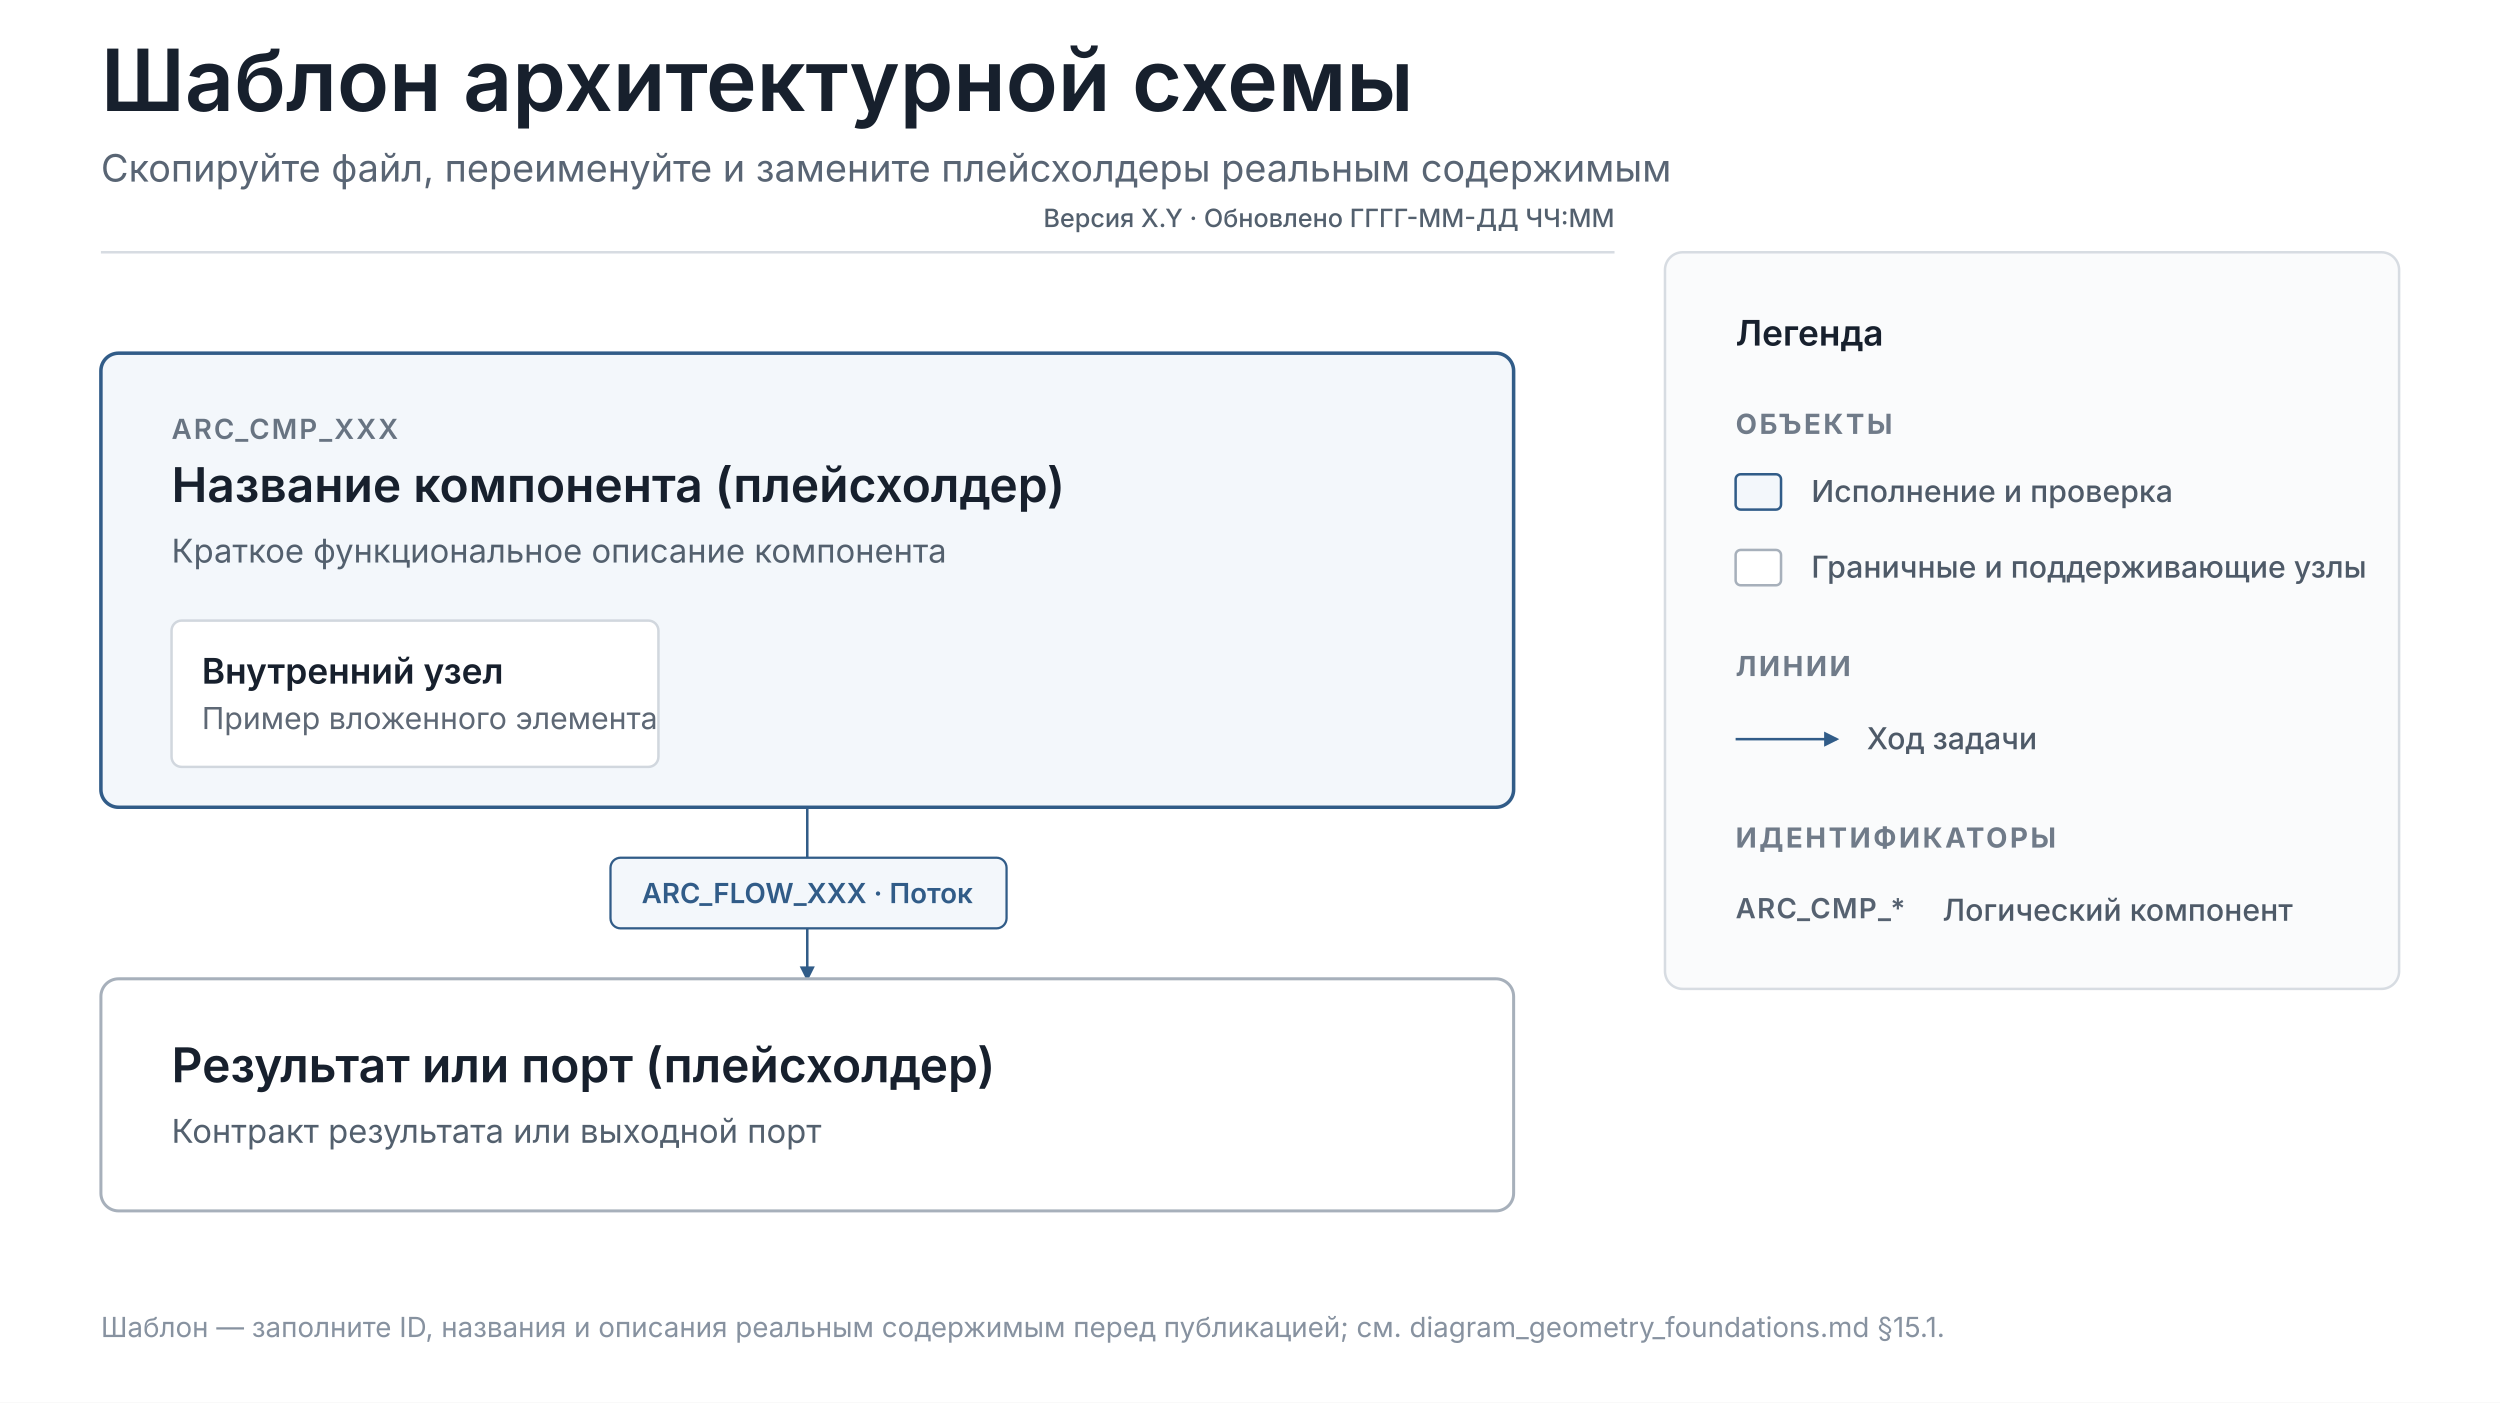
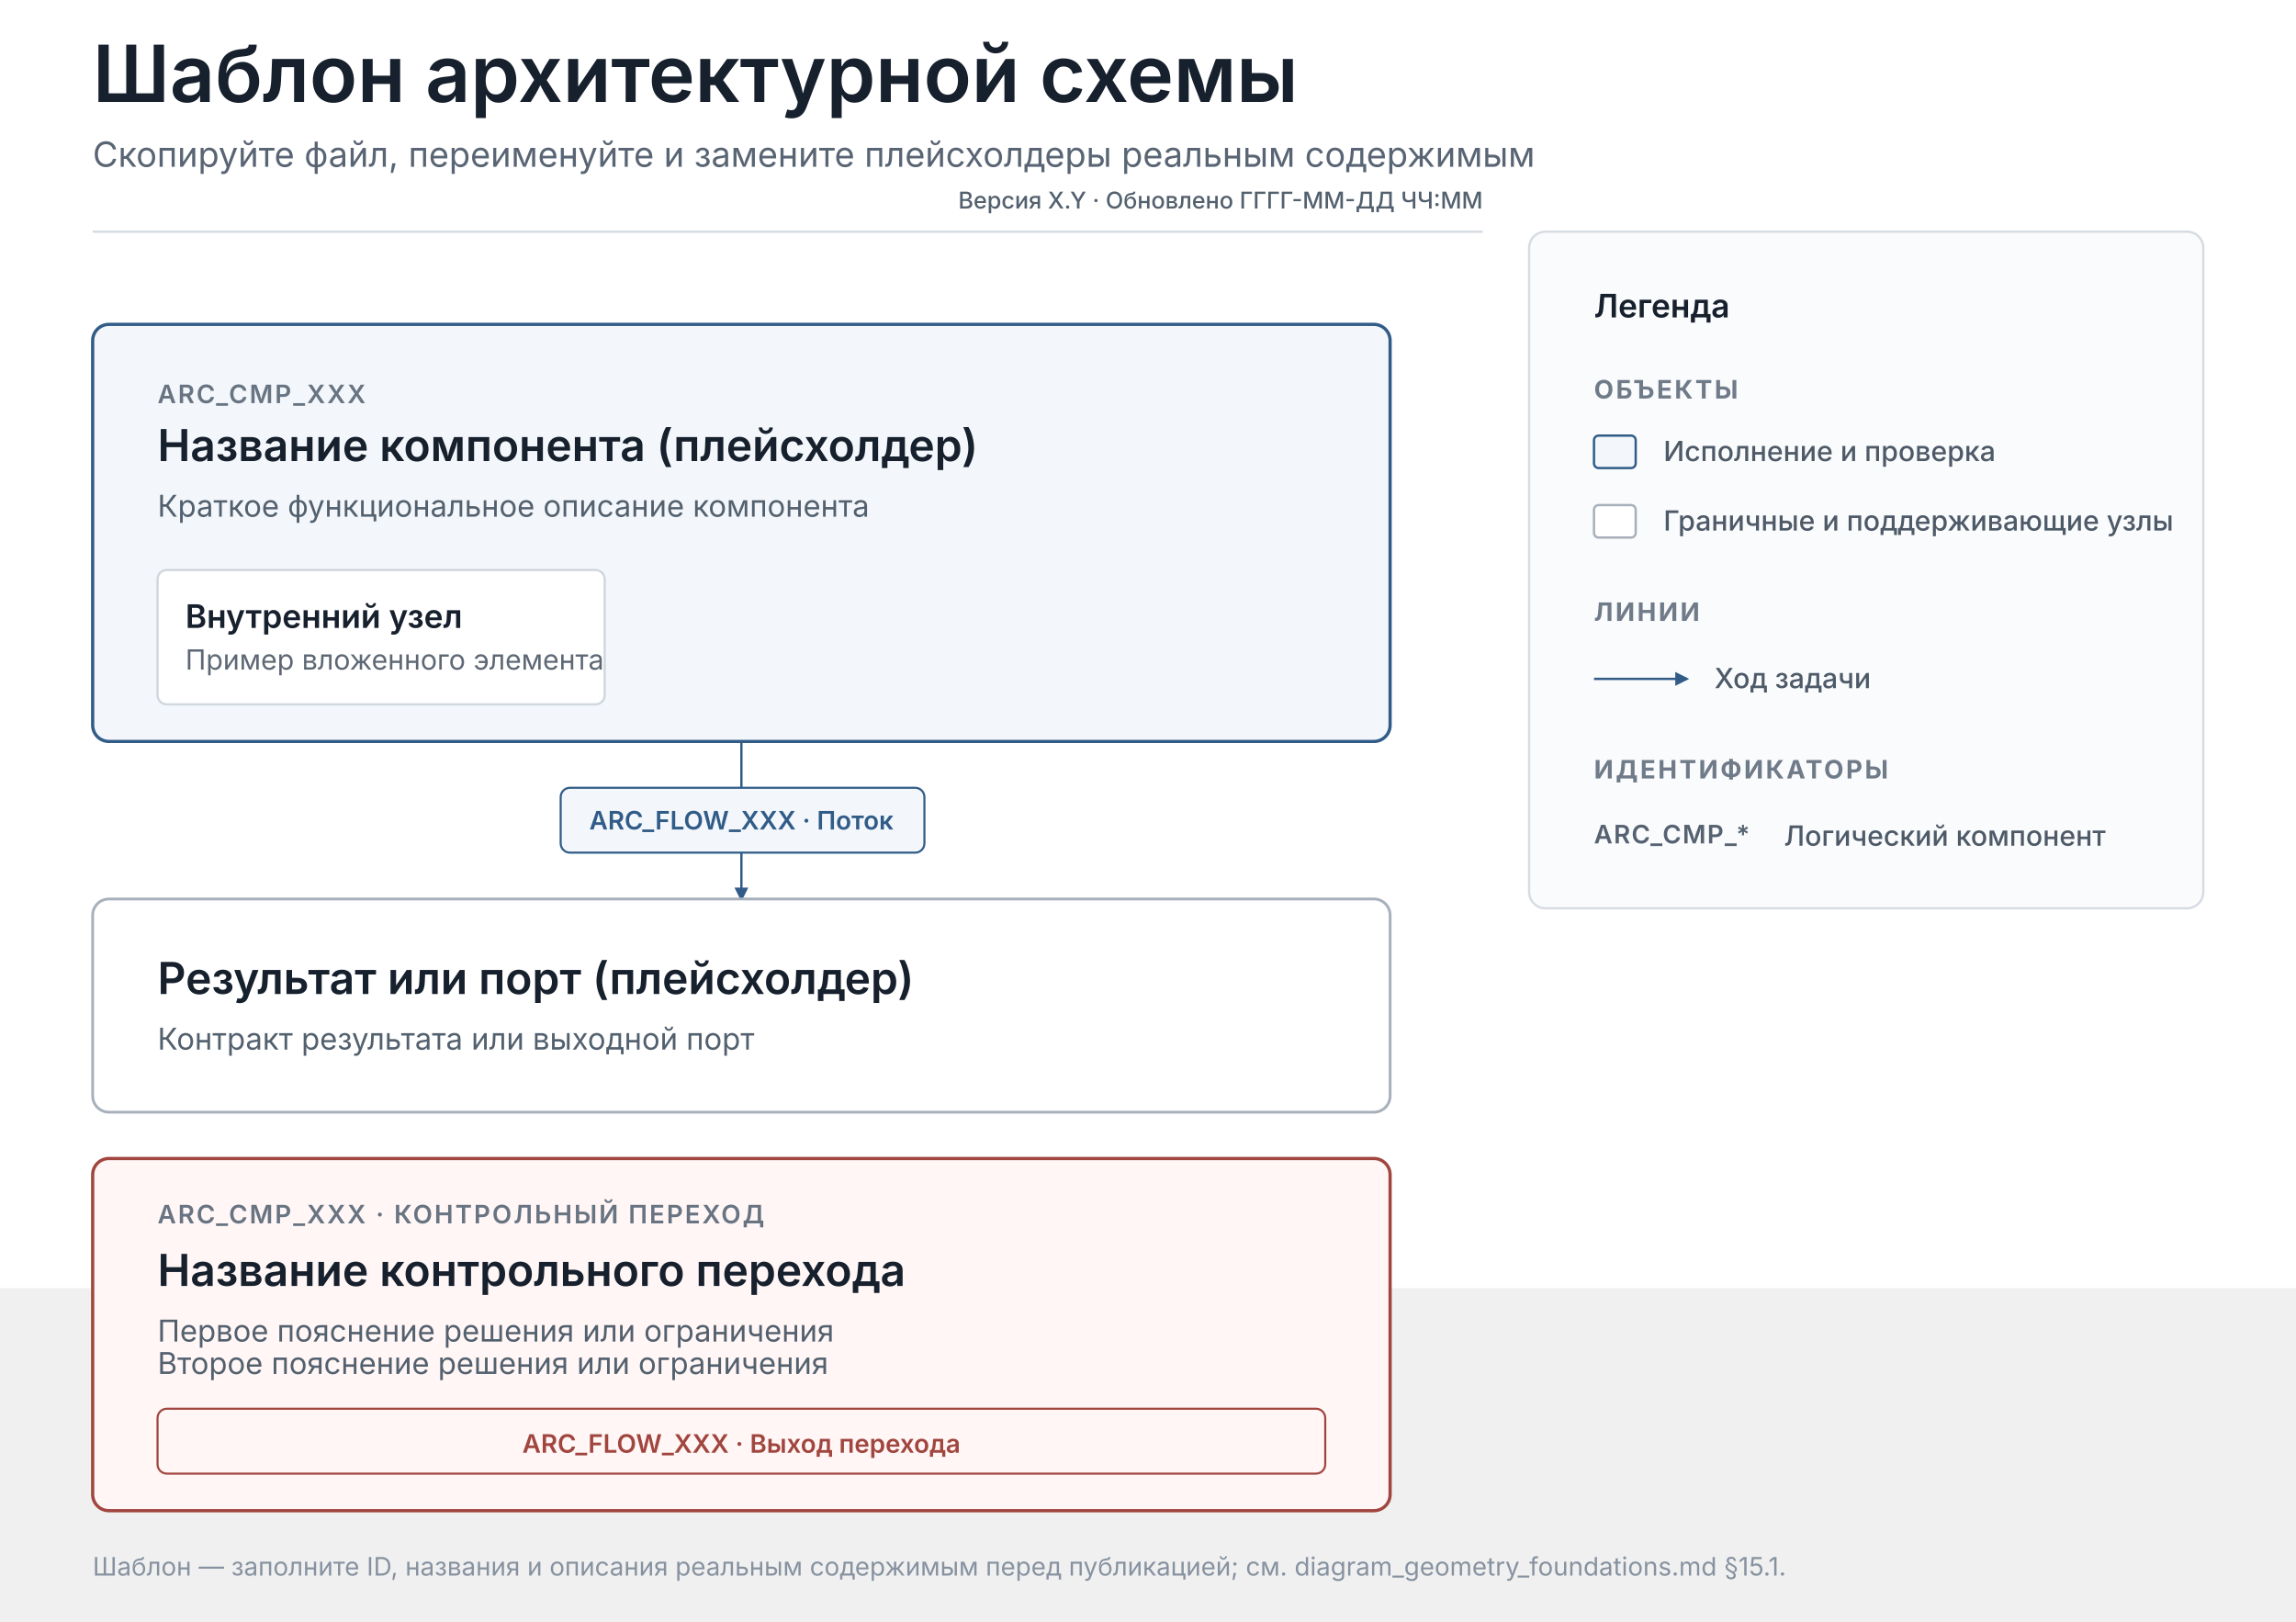
- <svg xmlns="http://www.w3.org/2000/svg" width="991" height="556" viewBox="0 0 991 556" role="img" aria-labelledby="title desc" data-diagram-kind="architecture">
+ <svg xmlns="http://www.w3.org/2000/svg" width="991" height="700" viewBox="0 0 991 700" role="img" aria-labelledby="title desc" data-diagram-kind="architecture">
  <defs>
    <marker id="arrow-main" viewBox="0 0 10 10" refX="8.2" refY="5" markerWidth="6" markerHeight="6" orient="auto-start-reverse">
      <path d="M0 0L10 5L0 10Z" fill="#315C88" />
    </marker>
    <style>
      text { font-family: Inter, "Segoe UI", Arial, sans-serif; fill: #17202D; }
      .title { font-size: 34px; font-weight: 600; }
      .subtitle { font-size: 15px; font-weight: 400; fill: #596574; }
      .component-id { font-size: 11px; font-weight: 600; letter-spacing: 0.8px; fill: #687482; }
      .component-title { font-size: 19px; font-weight: 600; }
      .component-text { font-size: 13px; font-weight: 400; fill: #53606E; }
      .nested-title { font-size: 14px; font-weight: 600; }
      .nested-text { font-size: 12px; font-weight: 400; fill: #5E6875; }
      .flow-text { font-size: 11px; font-weight: 600; fill: #315C88; }
+       .control-flow-text { font-size: 11px; font-weight: 600; fill: #A1463F; }
      .legend { font-size: 12px; font-weight: 500; fill: #4E5A68; }
      .legend-section { font-size: 11px; font-weight: 700; letter-spacing: 1px; fill: #707B89; }
      .legend-id { font-size: 11px; font-weight: 600; letter-spacing: 0.5px; fill: #566271; }
      .legend-heading { font-size: 14px; font-weight: 600; }
      .template-note { font-size: 11px; font-weight: 400; fill: #8792A0; }
      .gate-note { font-size: 10px; font-weight: 500; fill: #53606E; }
      .execution-card { fill: #F3F7FB; stroke: #315C88; stroke-width: 1.4; }
+       .control-card { fill: #FFF6F5; stroke: #A1463F; stroke-width: 1.4; }
      .neutral-card { fill: #FFFFFF; stroke: #A7B0BB; stroke-width: 1.2; }
      .inner-card { fill: #FFFFFF; stroke: #D1D7DE; stroke-width: 1; }
-       .flow-label { fill: #F3F7FB; stroke: #315C88; stroke-width: 0.9; }
+       .flow-label-blue { fill: #F3F7FB; stroke: #315C88; stroke-width: 0.9; }
+       .flow-label-red { fill: #FFF6F5; stroke: #A1463F; stroke-width: 0.9; }
      .main-line { fill: none; stroke: #315C88; stroke-width: 1; stroke-linecap: round; stroke-linejoin: round; marker-end: url(#arrow-main); }
    </style>
  </defs>
  <rect width="991" height="556" fill="#FFFFFF" />
  <text x="40" y="44" class="title">Шаблон архитектурной схемы</text>
  <text x="40" y="72" class="subtitle">Скопируйте файл, переименуйте и замените плейсхолдеры реальным содержимым</text>
  <text x="640" y="90" text-anchor="end" class="gate-note" data-diagram-meta="version">Версия X.Y · Обновлено ГГГГ-ММ-ДД ЧЧ:ММ</text>
  <line x1="40" y1="100" x2="640" y2="100" stroke="#D7DCE2" />
  <path class="main-line" d="M320 320V388" data-source-ref="template-component" data-route="direct" />
  <g>
    <rect id="template-component" x="40" y="140" width="560" height="180" rx="7" class="execution-card" />
    <text x="68" y="174" class="component-id">ARC_CMP_XXX</text>
    <text x="68" y="199" class="component-title">Название компонента (плейсхолдер)</text>
    <text x="68" y="223" class="component-text">Краткое функциональное описание компонента</text>
    <rect x="68" y="246" width="193" height="58" rx="4" class="inner-card" />
    <text x="80" y="271" class="nested-title">Внутренний узел</text>
    <text x="80" y="289" class="nested-text">Пример вложенного элемента</text>
  </g>
-   <rect id="template-flow-label" x="242" y="340" width="157" height="28" rx="4" class="flow-label" data-gap-from="template-component" data-gap-kind="transition" />
+   <rect id="template-flow-label" x="242" y="340" width="157" height="28" rx="4" class="flow-label-blue" data-gap-from="template-component" data-gap-kind="transition" />
  <text x="320" y="358" class="flow-text" text-anchor="middle">ARC_FLOW_XXX · Поток</text>
  <g>
    <rect id="template-result" x="40" y="388" width="560" height="92" rx="7" class="neutral-card" data-gap-from="template-component" />
    <text x="68" y="429" class="component-title">Результат или порт (плейсхолдер)</text>
    <text x="68" y="453" class="component-text">Контракт результата или выходной порт</text>
+   </g>
+   <g>
+     <rect id="template-control-transition" x="40" y="500" width="560" height="152" rx="7" class="control-card" data-gap-from="template-result" data-gap-kind="transition" data-layout="control-transition" data-align-left-with="template-component" />
+     <text x="68" y="528" class="component-id" data-layout-slot="identity">ARC_CMP_XXX · КОНТРОЛЬНЫЙ ПЕРЕХОД</text>
+     <text x="68" y="555" class="component-title" data-layout-slot="title">Название контрольного перехода</text>
+     <text x="68" y="579" class="component-text" data-layout-slot="detail-1">Первое пояснение решения или ограничения</text>
+     <text x="68" y="593" class="component-text" data-layout-slot="detail-2">Второе пояснение решения или ограничения</text>
+     <rect x="68" y="608" width="504" height="28" rx="4" class="flow-label-red" />
+     <text x="320" y="627" class="control-flow-text" text-anchor="middle">ARC_FLOW_XXX · Выход перехода</text>
  </g>
  <g>
    <rect x="660" y="100" width="291" height="292" rx="7" fill="#FAFBFC" stroke="#D7DCE2" stroke-width="1" />
    <text x="688" y="137" class="legend-heading">Легенда</text>
    <text x="688" y="172" class="legend-section">ОБЪЕКТЫ</text>
    <rect x="688" y="188" width="18" height="14" rx="2" fill="#F3F7FB" stroke="#315C88" />
    <text x="718" y="199" class="legend">Исполнение и проверка</text>
    <rect x="688" y="218" width="18" height="14" rx="2" fill="#FFFFFF" stroke="#A7B0BB" />
    <text x="718" y="229" class="legend">Граничные и поддерживающие узлы</text>
    <text x="688" y="268" class="legend-section">ЛИНИИ</text>
    <line x1="688" y1="293" x2="728" y2="293" stroke="#315C88" stroke-width="1" marker-end="url(#arrow-main)" />
    <text x="740" y="297" class="legend">Ход задачи</text>
    <text x="688" y="336" class="legend-section">ИДЕНТИФИКАТОРЫ</text>
    <text x="688" y="364" class="legend-id">ARC_CMP_*</text>
    <text x="770" y="365" class="legend">Логический компонент</text>
  </g>
-   <text x="40" y="530" class="template-note">Шаблон — заполните ID, названия и описания реальным содержимым перед публикацией; см. diagram_geometry_foundations.md §15.1.</text>
+   <text x="40" y="680" class="template-note">Шаблон — заполните ID, названия и описания реальным содержимым перед публикацией; см. diagram_geometry_foundations.md §15.1.</text>
</svg>
